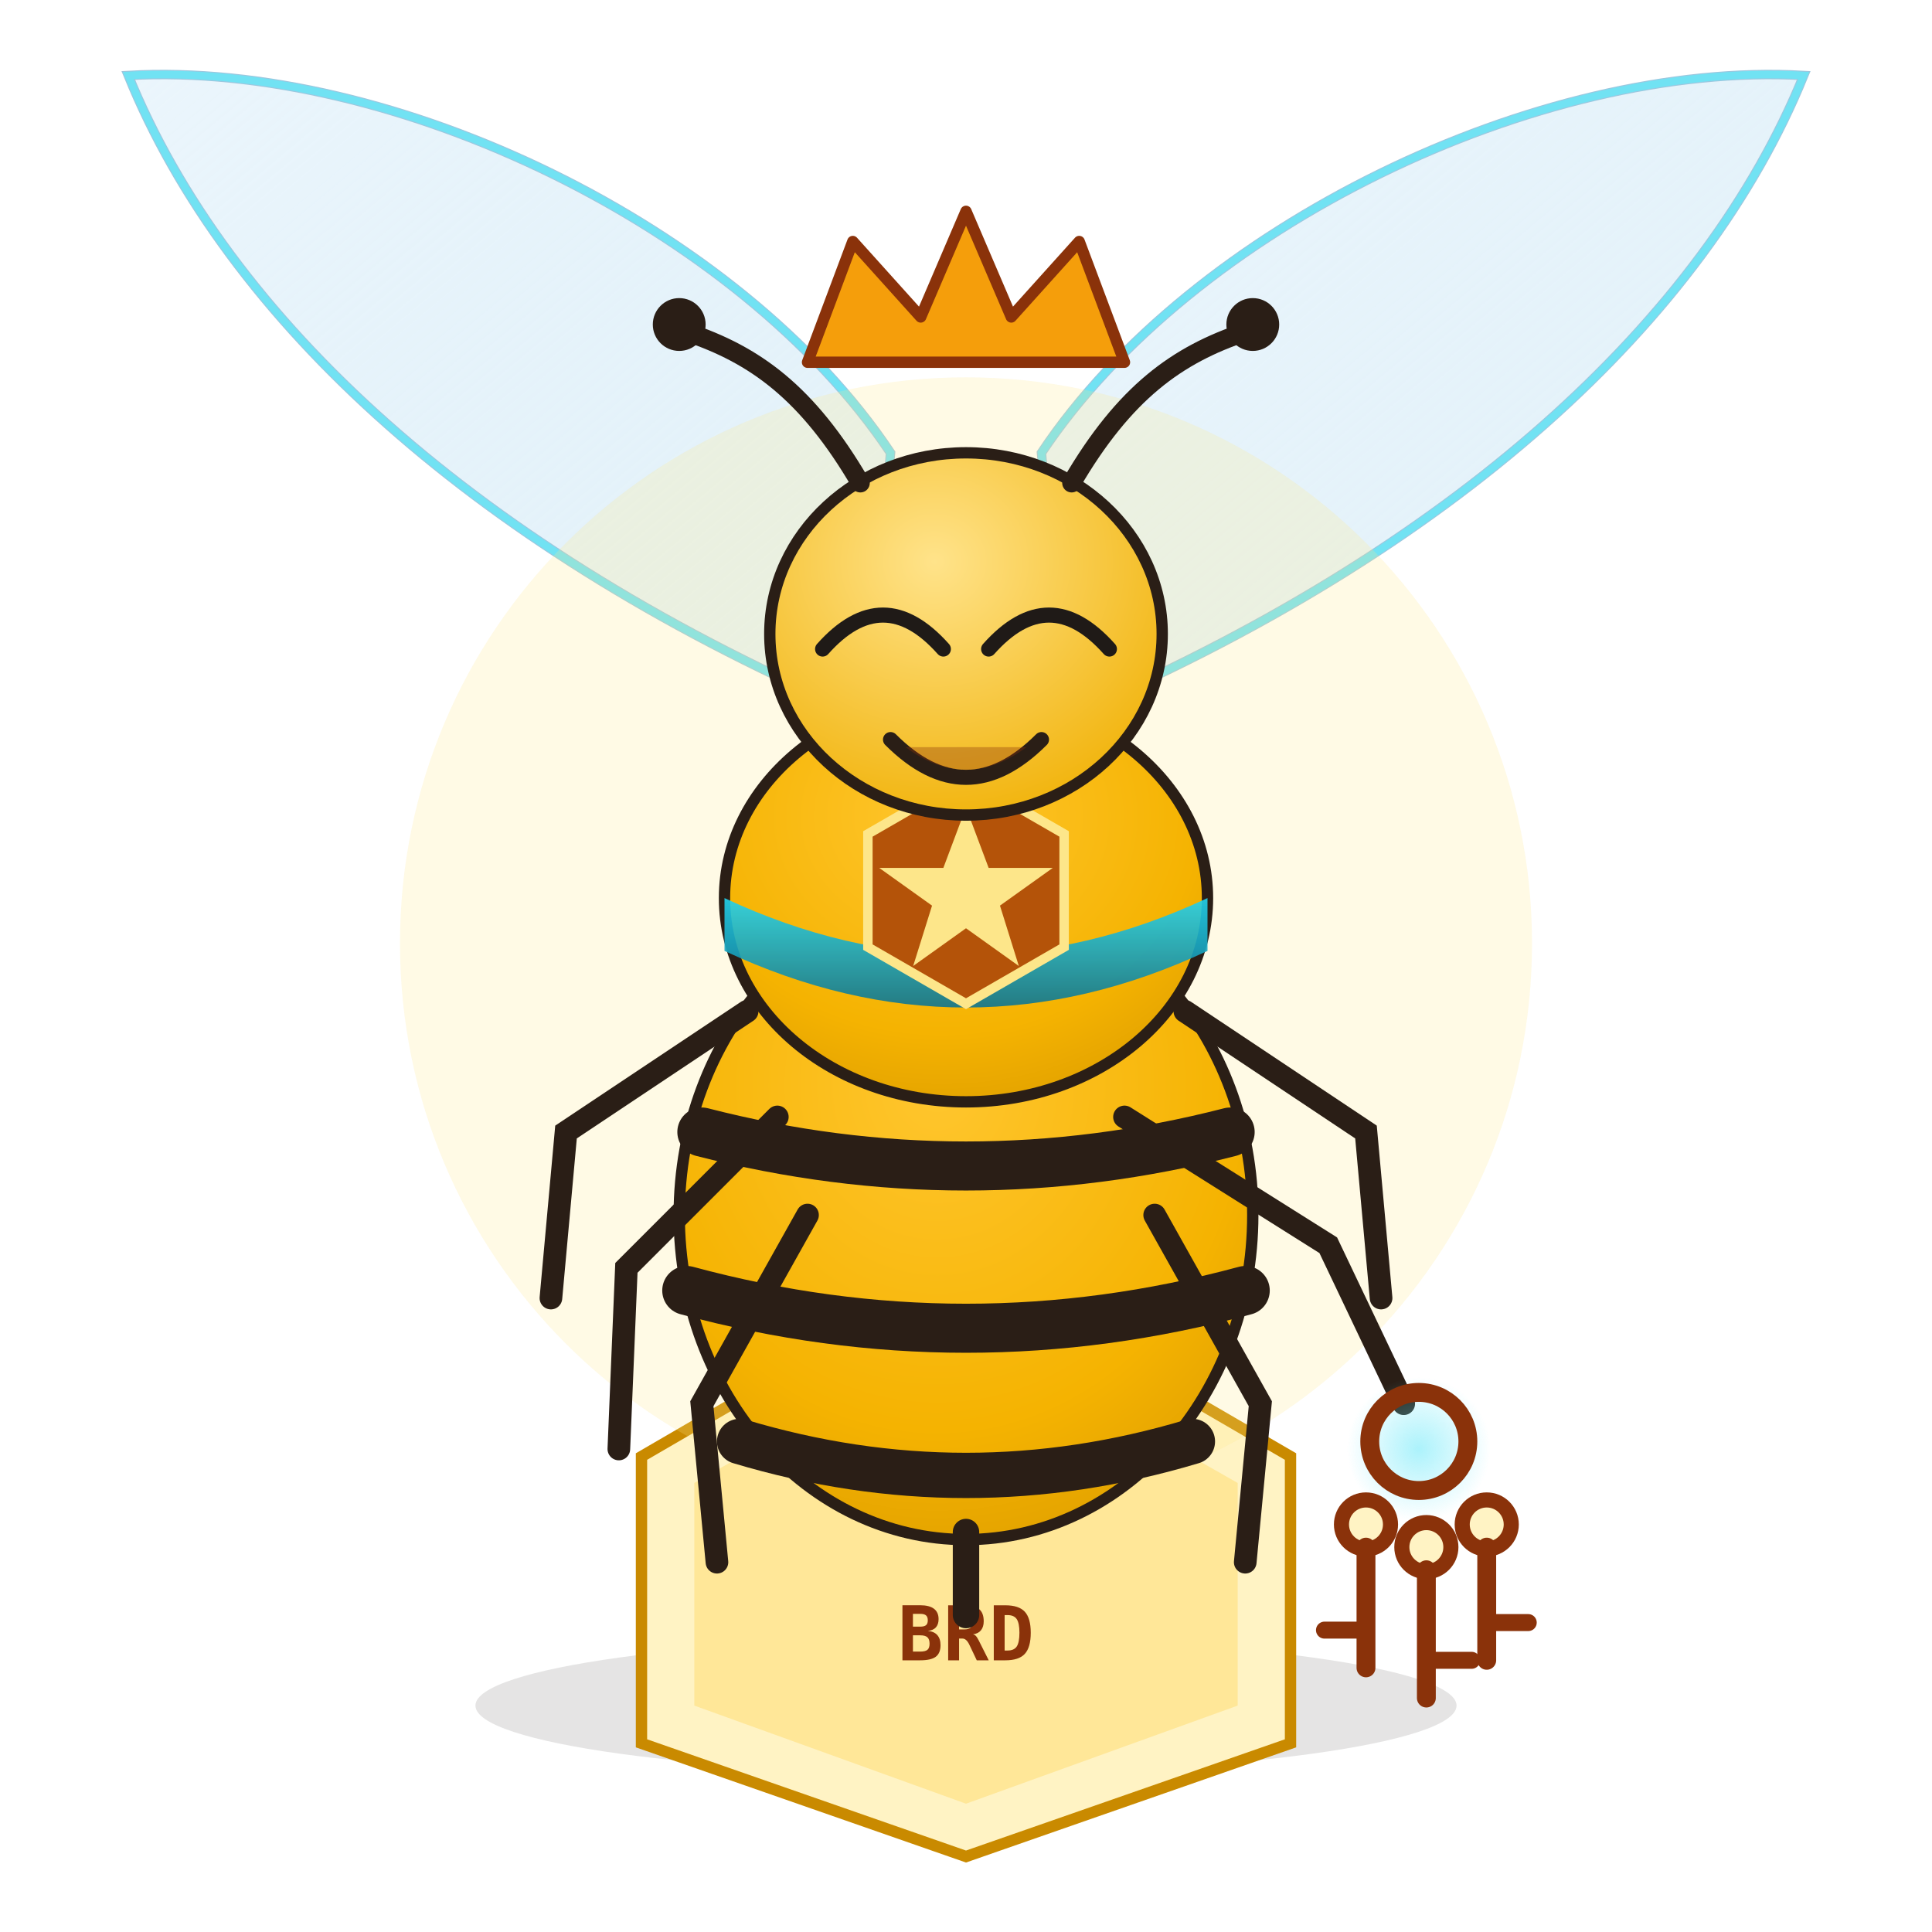
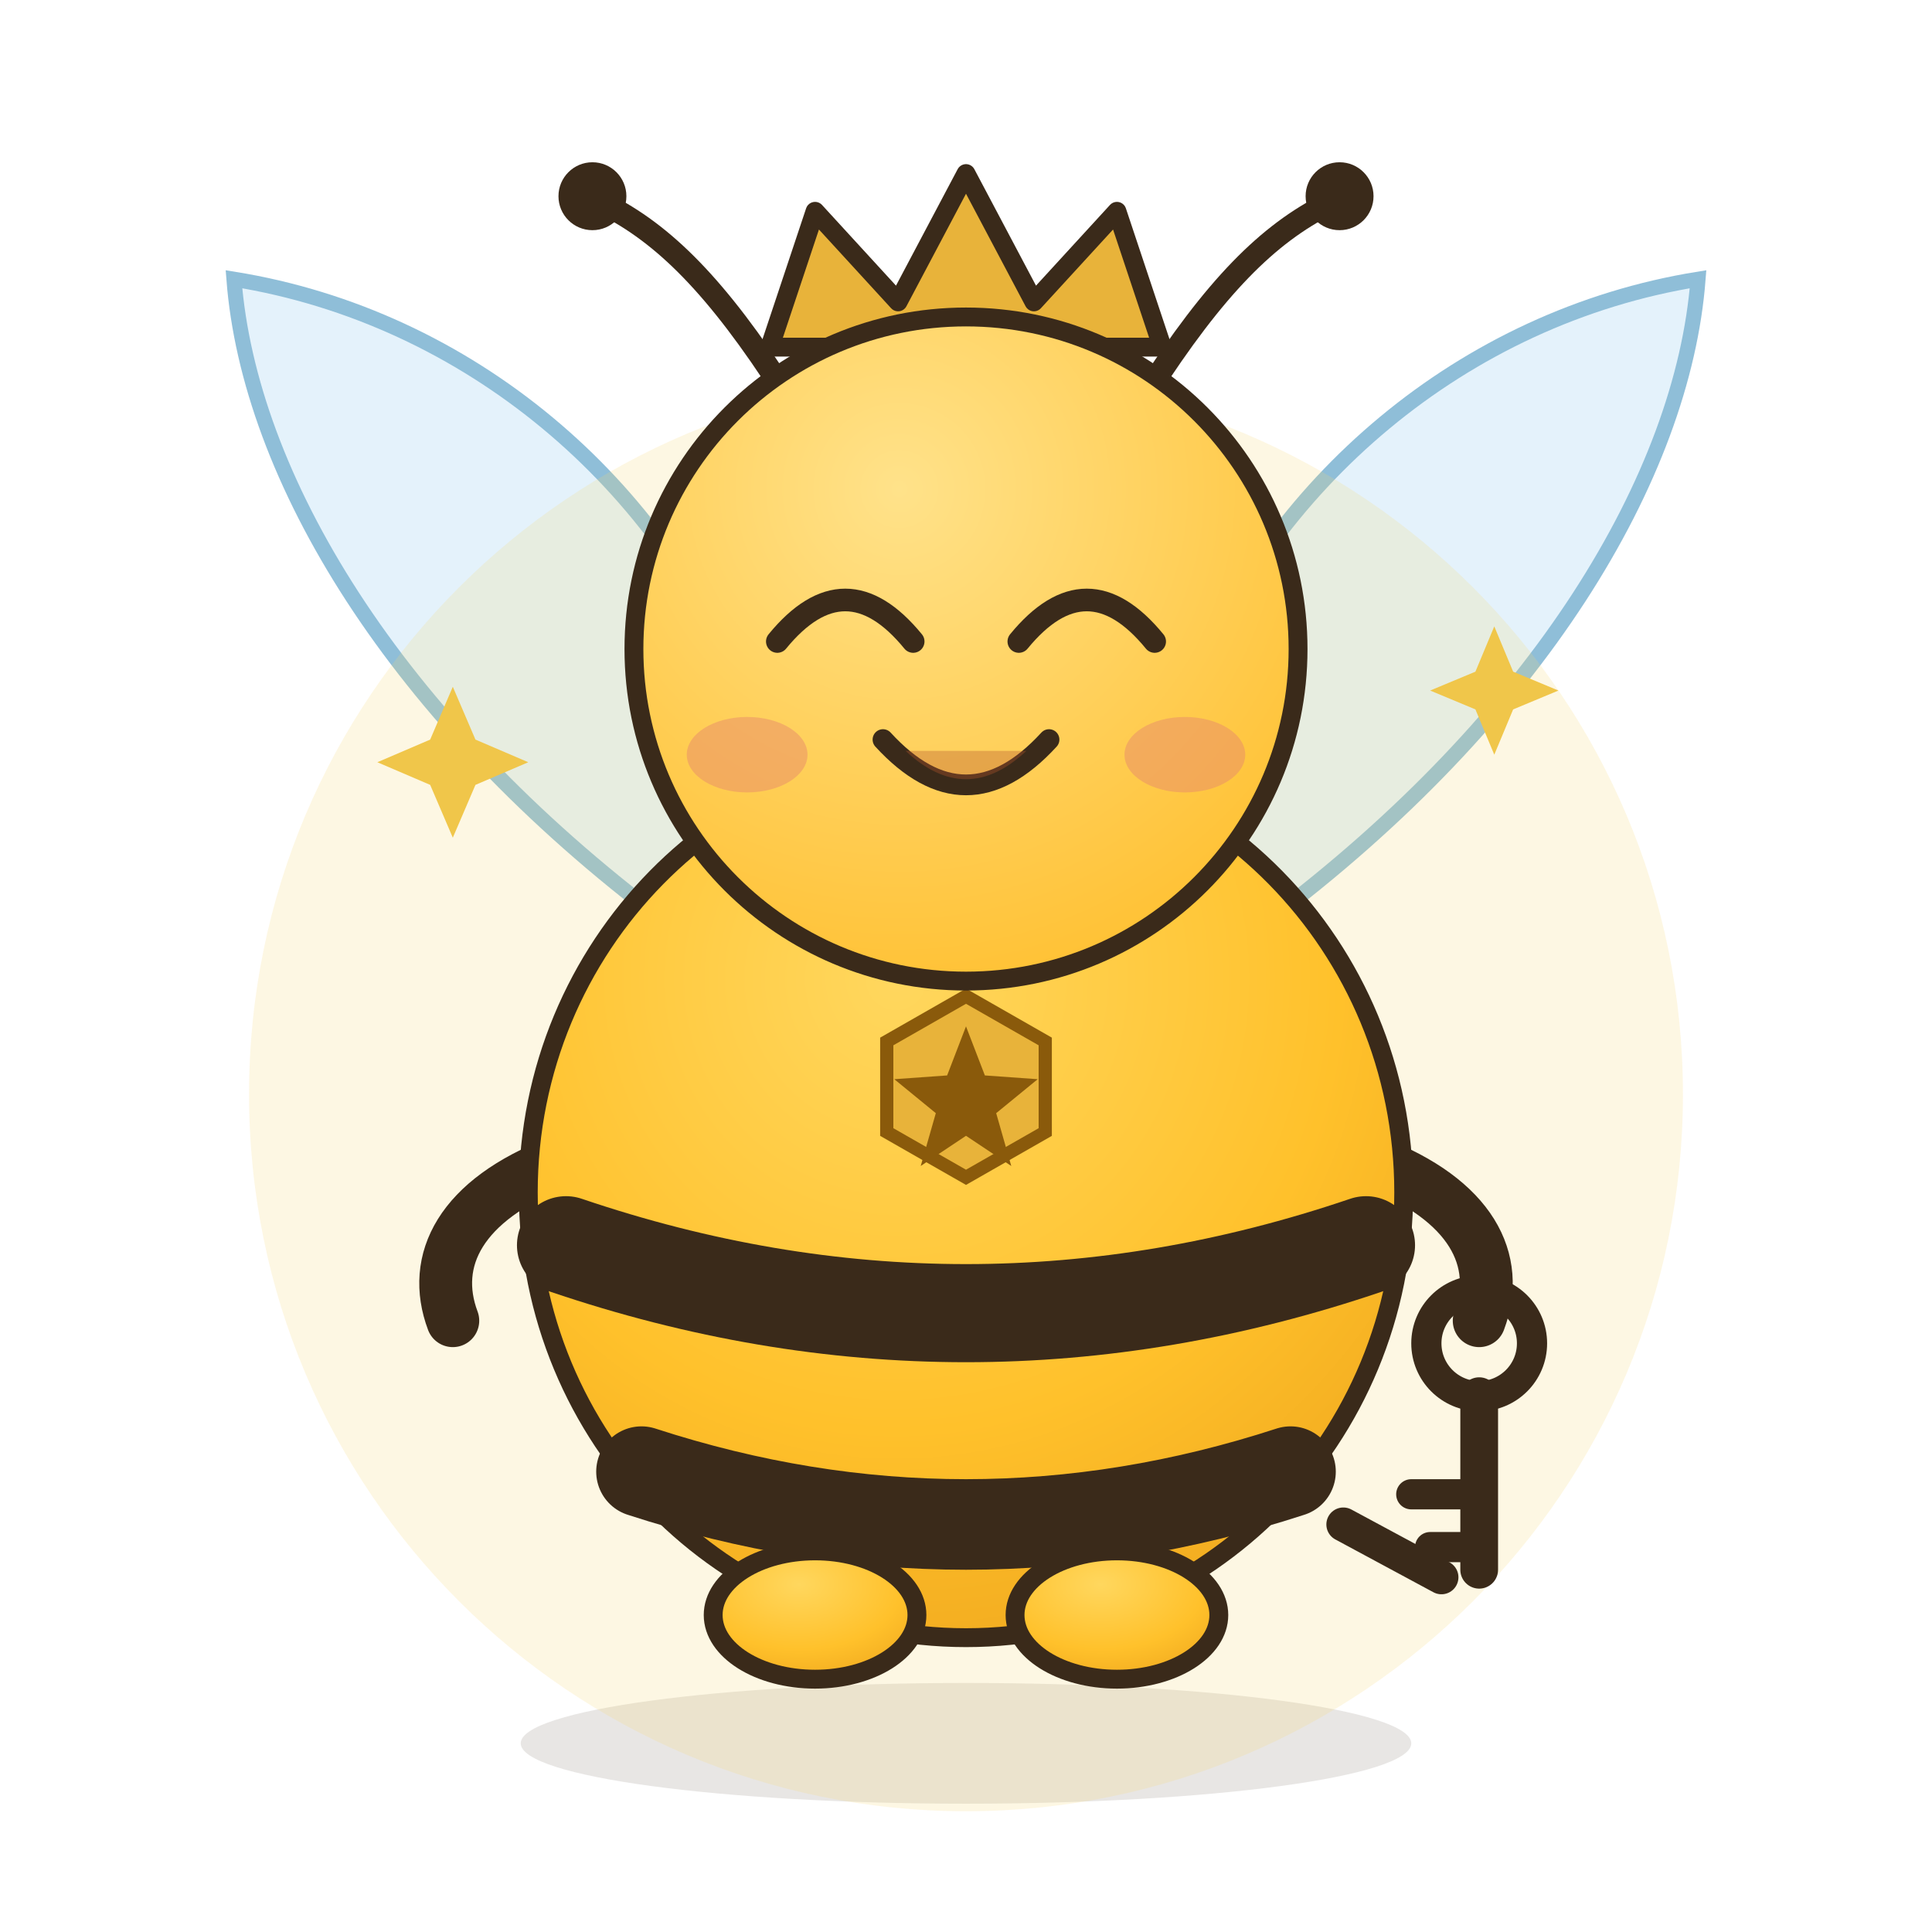
<svg xmlns="http://www.w3.org/2000/svg" viewBox="0 0 512 512" width="512" height="512" role="img" aria-label="阿守（Keeper）· 超管">
  <defs>
-     <radialGradient id="bodyGrad" cx="45%" cy="30%" r="78%">
-       <stop offset="0%" stop-color="#FFC62E" />
-       <stop offset="68%" stop-color="#F5B301" />
-       <stop offset="100%" stop-color="#DE9E00" />
+     <radialGradient id="bodyGrad" cx="42%" cy="26%" r="82%">
+       <stop offset="0%" stop-color="#FFD75E" />
+       <stop offset="62%" stop-color="#FFC12B" />
+       <stop offset="100%" stop-color="#F0A81E" />
    </radialGradient>
-     <radialGradient id="headGrad" cx="42%" cy="30%" r="80%">
-       <stop offset="0%" stop-color="#FFE38A" />
-       <stop offset="100%" stop-color="#F0AF00" />
+     <radialGradient id="headGrad" cx="40%" cy="26%" r="82%">
+       <stop offset="0%" stop-color="#FFE28A" />
+       <stop offset="100%" stop-color="#FFBF2E" />
    </radialGradient>
-     <linearGradient id="armorGrad" x1="0%" y1="0%" x2="0%" y2="100%">
-       <stop offset="0%" stop-color="#22D3EE" />
-       <stop offset="100%" stop-color="#0E7490" />
-     </linearGradient>
-     <linearGradient id="wingGrad" x1="0%" y1="0%" x2="100%" y2="100%">
-       <stop offset="0%" stop-color="#EAF5FC" stop-opacity="0.95" />
-       <stop offset="100%" stop-color="#CFE8F5" stop-opacity="0.55" />
-     </linearGradient>
    <radialGradient id="glowGrad" cx="50%" cy="50%" r="50%">
-       <stop offset="0%" stop-color="#67E8F9" stop-opacity="0.55" />
-       <stop offset="100%" stop-color="#67E8F9" stop-opacity="0" />
+       <stop offset="0%" stop-color="#F0C64A" stop-opacity="0.55" />
+       <stop offset="100%" stop-color="#F0C64A" stop-opacity="0" />
    </radialGradient>
  </defs>
-   <ellipse cx="256" cy="452" rx="130" ry="18" fill="#1F1A17" opacity="0.12" />
-   <polygon points="256,336 342,386 342,462 256,492 170,462 170,386" fill="#FFF3C4" stroke="#C98A00" stroke-width="3" />
-   <polygon points="256,352 328,393 328,452 256,478 184,452 184,393" fill="#FFE38A" opacity="0.75" />
-   <text x="256" y="440" text-anchor="middle" font-family="ui-monospace, Menlo, Consolas, monospace" font-size="20" font-weight="700" fill="#8A320A">BRD</text>
+   <ellipse cx="256" cy="462" rx="118" ry="16" fill="#3A2A1A" opacity="0.12" />
  <g>
-     <path d="M230,190 C126,146 60,84 34,20 C104,16 196,60 236,120 Z" fill="url(#wingGrad)" stroke="#9CC7DE" stroke-width="2.5" />
-     <path d="M282,190 C386,146 452,84 478,20 C408,16 316,60 276,120 Z" fill="url(#wingGrad)" stroke="#9CC7DE" stroke-width="2.5" />
-     <path d="M230,190 C126,146 60,84 34,20 C104,16 196,60 236,120 Z" fill="none" stroke="#67E8F9" stroke-width="2" opacity="0.8" />
-     <path d="M282,190 C386,146 452,84 478,20 C408,16 316,60 276,120 Z" fill="none" stroke="#67E8F9" stroke-width="2" opacity="0.8" />
+     <path d="M176,244 C104,190 66,126 62,74 C124,84 176,128 198,186 Z" fill="#E4F2FB" stroke="#8FBED8" stroke-width="4" />
+     <path d="M336,244 C408,190 446,126 450,74 C388,84 336,128 314,186 Z" fill="#E4F2FB" stroke="#8FBED8" stroke-width="4" />
  </g>
-   <circle cx="256" cy="250" r="150" fill="#FDE68A" opacity="0.22" />
-   <path d="M214,96 L226,64 L244,84 L256,56 L268,84 L286,64 L298,96 Z" fill="#F59E0B" stroke="#8A320A" stroke-width="3" stroke-linejoin="round" />
-   <g>
-     <ellipse cx="256" cy="322" rx="76" ry="86" fill="url(#bodyGrad)" stroke="#2A1E16" stroke-width="3" />
-     <path d="M186,300 Q256,318 326,300" fill="none" stroke="#2A1E16" stroke-width="13" stroke-linecap="round" />
-     <path d="M182,342 Q256,362 330,342" fill="none" stroke="#2A1E16" stroke-width="13" stroke-linecap="round" />
-     <path d="M196,382 Q256,400 316,382" fill="none" stroke="#2A1E16" stroke-width="12" stroke-linecap="round" />
-     <path d="M256,406 L256,428" stroke="#2A1E16" stroke-width="7" stroke-linecap="round" />
+   <circle cx="256" cy="290" r="190" fill="#F7D774" opacity="0.20" />
+   <path d="M204,92 L216,56 L238,80 L256,46 L274,80 L296,56 L308,92 Z" fill="#E8B33A" stroke="#3A2A1A" stroke-width="5" stroke-linejoin="round" />
+   <g fill="#F0C64A">
+     <path d="M120,182 l6,14 14,6 -14,6 -6,14 -6,-14 -14,-6 14,-6 Z" />
+     <path d="M396,166 l5,12 12,5 -12,5 -5,12 -5,-12 -12,-5 12,-5 Z" />
+   </g>
+   <g stroke="#3A2A1A" stroke-width="14" stroke-linecap="round" fill="none">
+     <path d="M148,308 C122,318 114,334 120,350" />
+     <path d="M364,308 C390,318 398,334 392,350" />
  </g>
  <g>
-     <ellipse cx="256" cy="238" rx="64" ry="54" fill="url(#bodyGrad)" stroke="#2A1E16" stroke-width="3" />
-     <path d="M192,238 Q256,268 320,238 L320,252 Q256,282 192,252 Z" fill="url(#armorGrad)" opacity="0.9" />
-     <polygon points="256,206 282,221 282,251 256,266 230,251 230,221" fill="#B45309" stroke="#FDE68A" stroke-width="2.5" />
-     <path d="M256,214 L262,230 L279,230 L265,240 L270,256 L256,246 L242,256 L247,240 L233,230 L250,230 Z" fill="#FDE68A" />
-   </g>
-   <g stroke="#2A1E16" stroke-width="6" fill="none" stroke-linecap="round">
-     <path d="M206,296 L166,336 L164,384" />
-     <path d="M214,322 L186,372 L190,414" />
-     <path d="M314,268 L362,300 L366,344" />
-     <path d="M306,322 L334,372 L330,414" />
-     <path d="M198,268 L150,300 L146,344" />
+     <ellipse cx="256" cy="316" rx="116" ry="118" fill="url(#bodyGrad)" stroke="#3A2A1A" stroke-width="5" />
+     <path d="M150,330 Q256,366 362,330" fill="none" stroke="#3A2A1A" stroke-width="26" stroke-linecap="round" />
+     <path d="M170,390 Q256,418 342,390" fill="none" stroke="#3A2A1A" stroke-width="24" stroke-linecap="round" />
+     <path d="M356,404 L382,418" stroke="#3A2A1A" stroke-width="9" stroke-linecap="round" />
+     <ellipse cx="216" cy="428" rx="27" ry="17" fill="url(#bodyGrad)" stroke="#3A2A1A" stroke-width="5" />
+     <ellipse cx="296" cy="428" rx="27" ry="17" fill="url(#bodyGrad)" stroke="#3A2A1A" stroke-width="5" />
  </g>
  <g>
-     <path d="M298,296 L352,330 L372,372" stroke="#2A1E16" stroke-width="6" fill="none" stroke-linecap="round" />
-     <circle cx="376" cy="384" r="19" fill="url(#glowGrad)" />
-     <circle cx="376" cy="382" r="13" fill="none" stroke="#8A320A" stroke-width="5" />
-     <g stroke="#8A320A" fill="none" stroke-linecap="round">
-       <circle cx="362" cy="404" r="6.5" stroke-width="4" fill="#FFF3C4" />
-       <path d="M362,410 L362,442" stroke-width="5" />
-       <path d="M362,432 L351,432" stroke-width="4.5" />
-       <circle cx="378" cy="410" r="6.5" stroke-width="4" fill="#FFF3C4" />
-       <path d="M378,416 L378,450" stroke-width="5" />
-       <path d="M378,440 L390,440" stroke-width="4.5" />
-       <circle cx="394" cy="404" r="6.5" stroke-width="4" fill="#FFF3C4" />
-       <path d="M394,410 L394,440" stroke-width="5" />
-       <path d="M394,430 L405,430" stroke-width="4.5" />
-     </g>
+     <polygon points="256,264 277,276 277,300 256,312 235,300 235,276" fill="#E8B33A" stroke="#8A5A0B" stroke-width="3.5" />
+     <path d="M256,272 L261,285 L275,286 L264,295 L268,309 L256,301 L244,309 L248,295 L237,286 L251,285 Z" fill="#8A5A0B" />
+   </g>
+   <g>
+     <circle cx="392" cy="356" r="14" fill="none" stroke="#3A2A1A" stroke-width="8" />
+     <path d="M392,370 L392,416" stroke="#3A2A1A" stroke-width="10" stroke-linecap="round" />
+     <path d="M392,396 L374,396" stroke="#3A2A1A" stroke-width="8" stroke-linecap="round" />
+     <path d="M392,410 L379,410" stroke="#3A2A1A" stroke-width="8" stroke-linecap="round" />
  </g>
  <g transform="">
-     <ellipse cx="256" cy="168" rx="52" ry="48" fill="url(#headGrad)" stroke="#2A1E16" stroke-width="3" />
-     <path d="M228,128 C214,104 200,94 182,88" stroke="#2A1E16" stroke-width="5" fill="none" stroke-linecap="round" />
-     <path d="M284,128 C298,104 312,94 330,88" stroke="#2A1E16" stroke-width="5" fill="none" stroke-linecap="round" />
-     <circle cx="180" cy="86" r="7" fill="#2A1E16" />
-     <circle cx="332" cy="86" r="7" fill="#2A1E16" />
-     <g stroke="#1F1A17" stroke-width="4" fill="none" stroke-linecap="round">
-       <path d="M218,172 Q234,154 250,172" />
-       <path d="M262,172 Q278,154 294,172" />
+     <path d="M208,104 C190,76 176,62 160,54" stroke="#3A2A1A" stroke-width="6" fill="none" stroke-linecap="round" />
+     <path d="M304,104 C322,76 336,62 352,54" stroke="#3A2A1A" stroke-width="6" fill="none" stroke-linecap="round" />
+     <circle cx="157" cy="52" r="9" fill="#3A2A1A" />
+     <circle cx="355" cy="52" r="9" fill="#3A2A1A" />
+     <circle cx="256" cy="172" r="88" fill="url(#headGrad)" stroke="#3A2A1A" stroke-width="5" />
+     <ellipse cx="198" cy="200" rx="16" ry="10" fill="#E88B6A" opacity="0.5" />
+     <ellipse cx="314" cy="200" rx="16" ry="10" fill="#E88B6A" opacity="0.5" />
+     <g stroke="#3A2A1A" stroke-width="6" fill="none" stroke-linecap="round">
+       <path d="M206,170 Q224,148 242,170" />
+       <path d="M270,170 Q288,148 306,170" />
    </g>
-     <path d="M236,196 Q256,216 276,196" fill="none" stroke="#2A1E16" stroke-width="4" stroke-linecap="round" />
-     <path d="M240,198 Q256,210 272,198" fill="#8A320A" opacity="0.35" />
-     <animateTransform attributeName="transform" type="translate" values="0,0; 0,-3; 0,0" dur="2.4s" repeatCount="indefinite" />
+     <path d="M234,196 Q256,220 278,196" fill="none" stroke="#3A2A1A" stroke-width="5.5" stroke-linecap="round" />
+     <path d="M240,199 Q256,214 272,199" fill="#B4552A" opacity="0.35" />
+     <animateTransform attributeName="transform" type="translate" values="0,0; 0,-4; 0,0" dur="2.6s" repeatCount="indefinite" />
  </g>
</svg>
